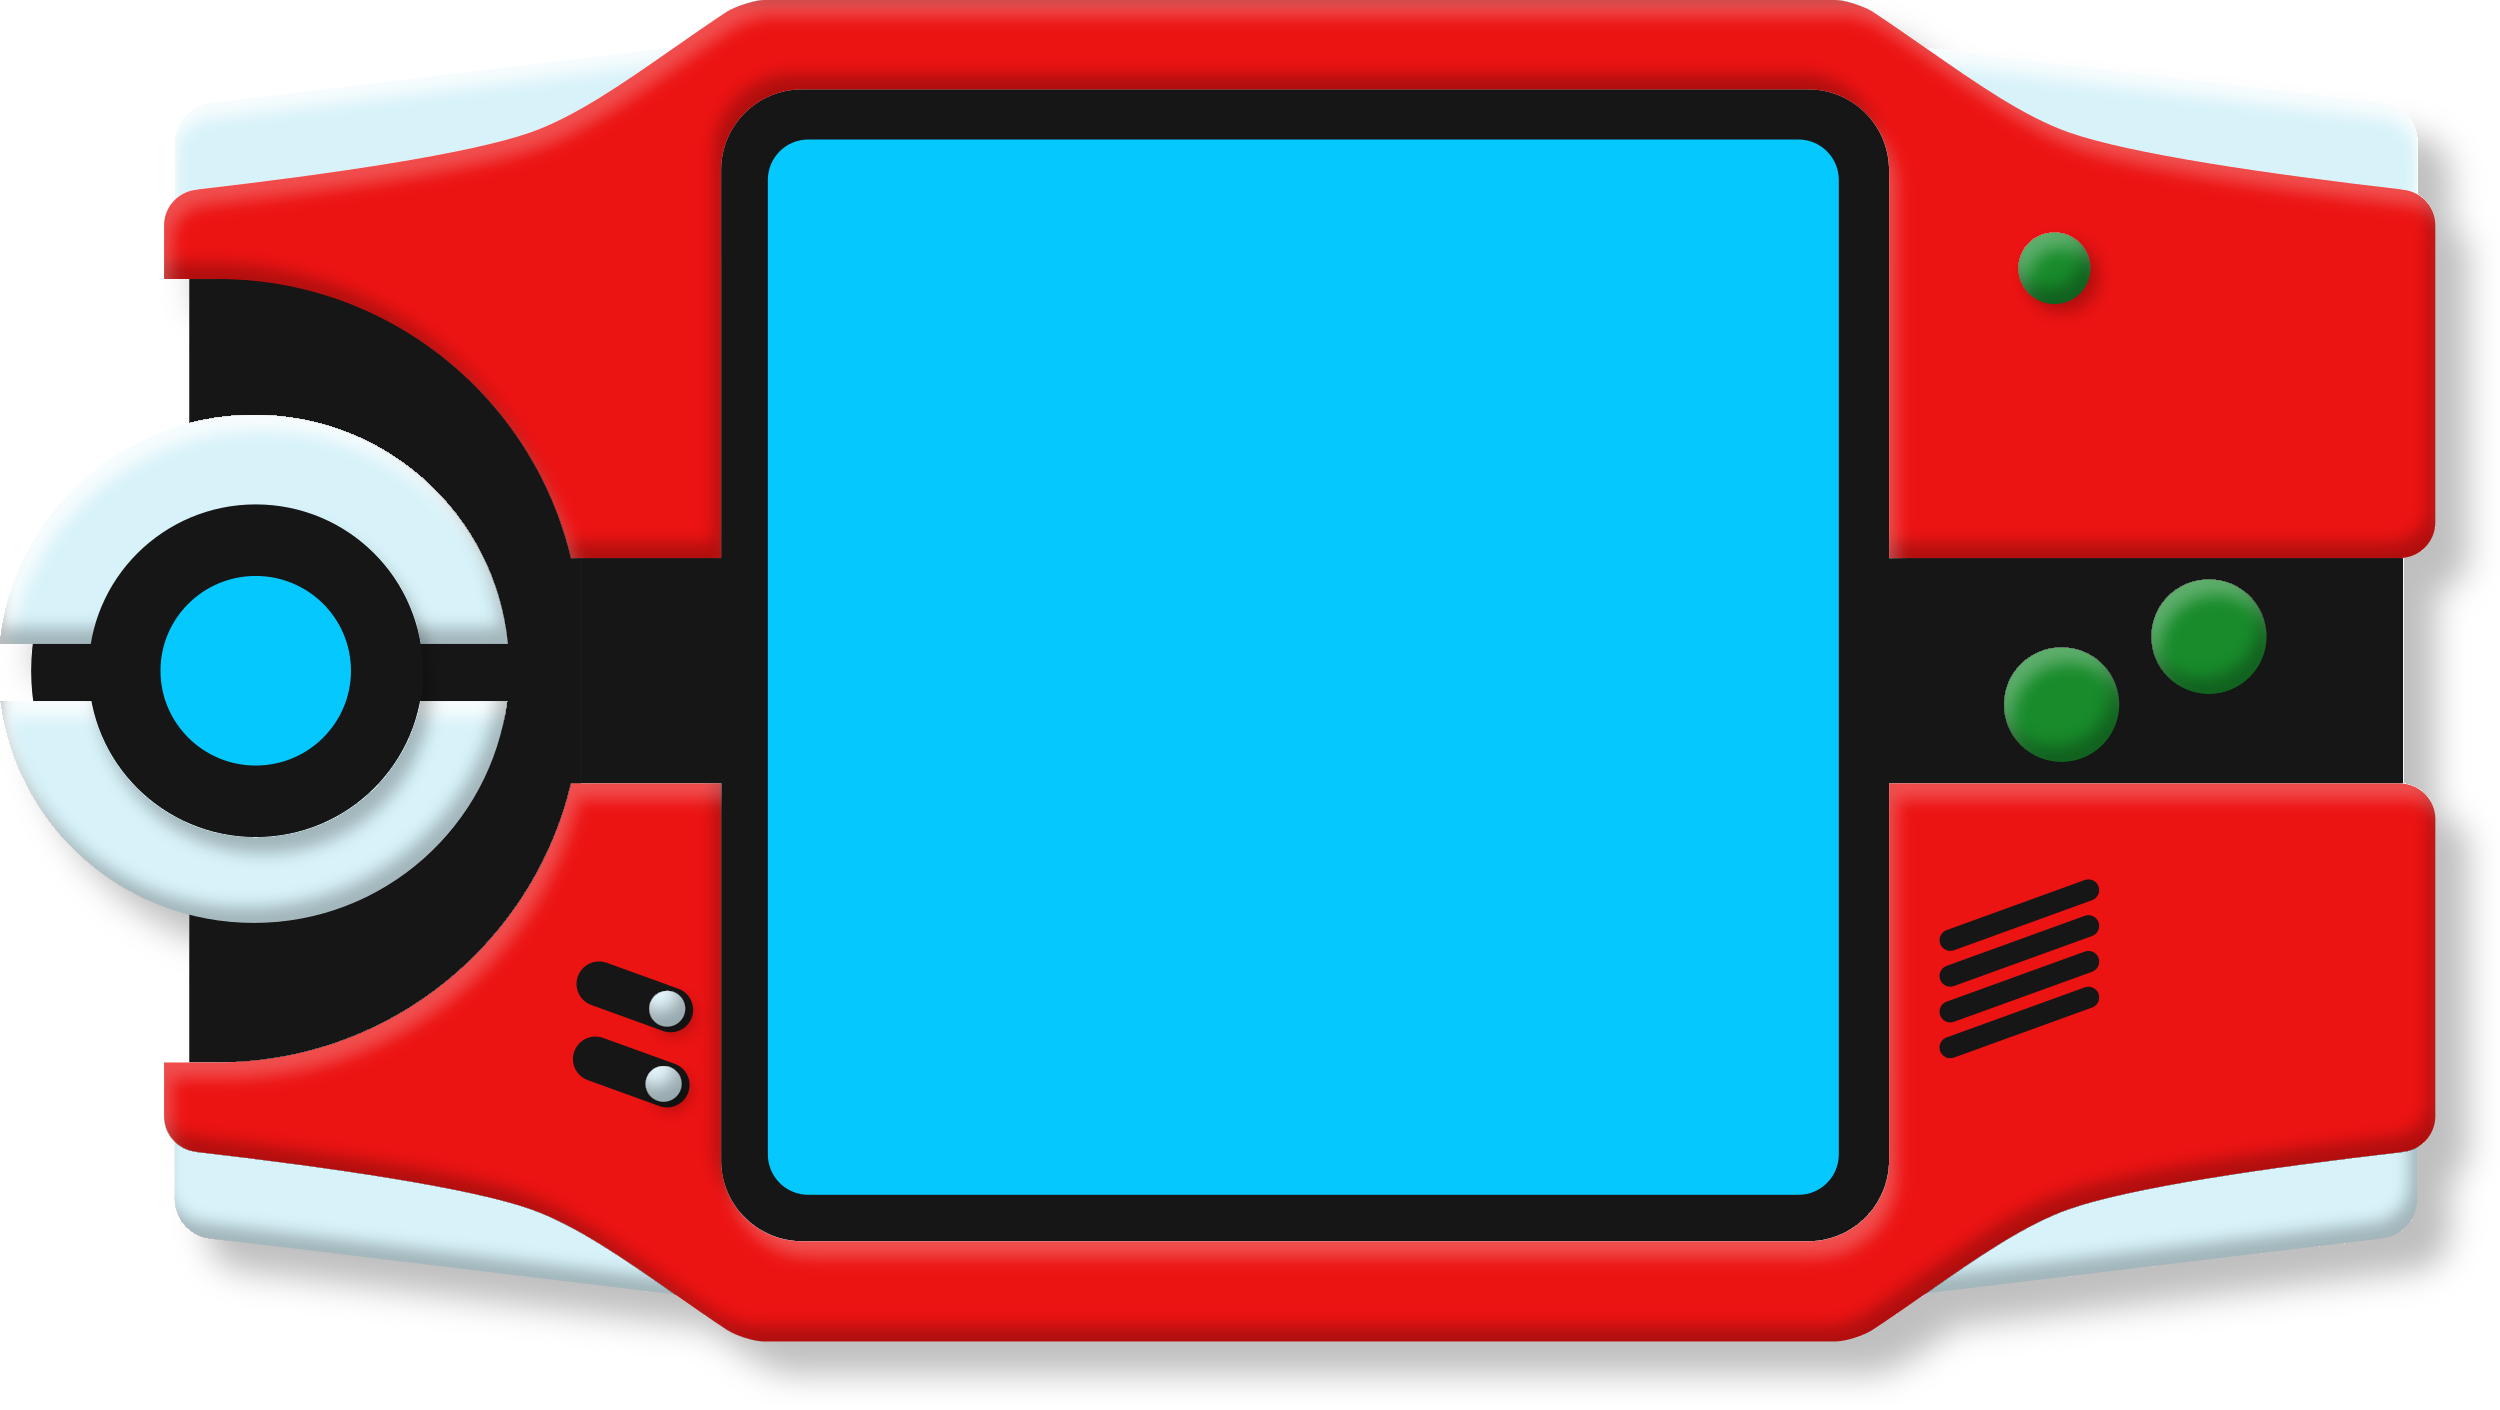
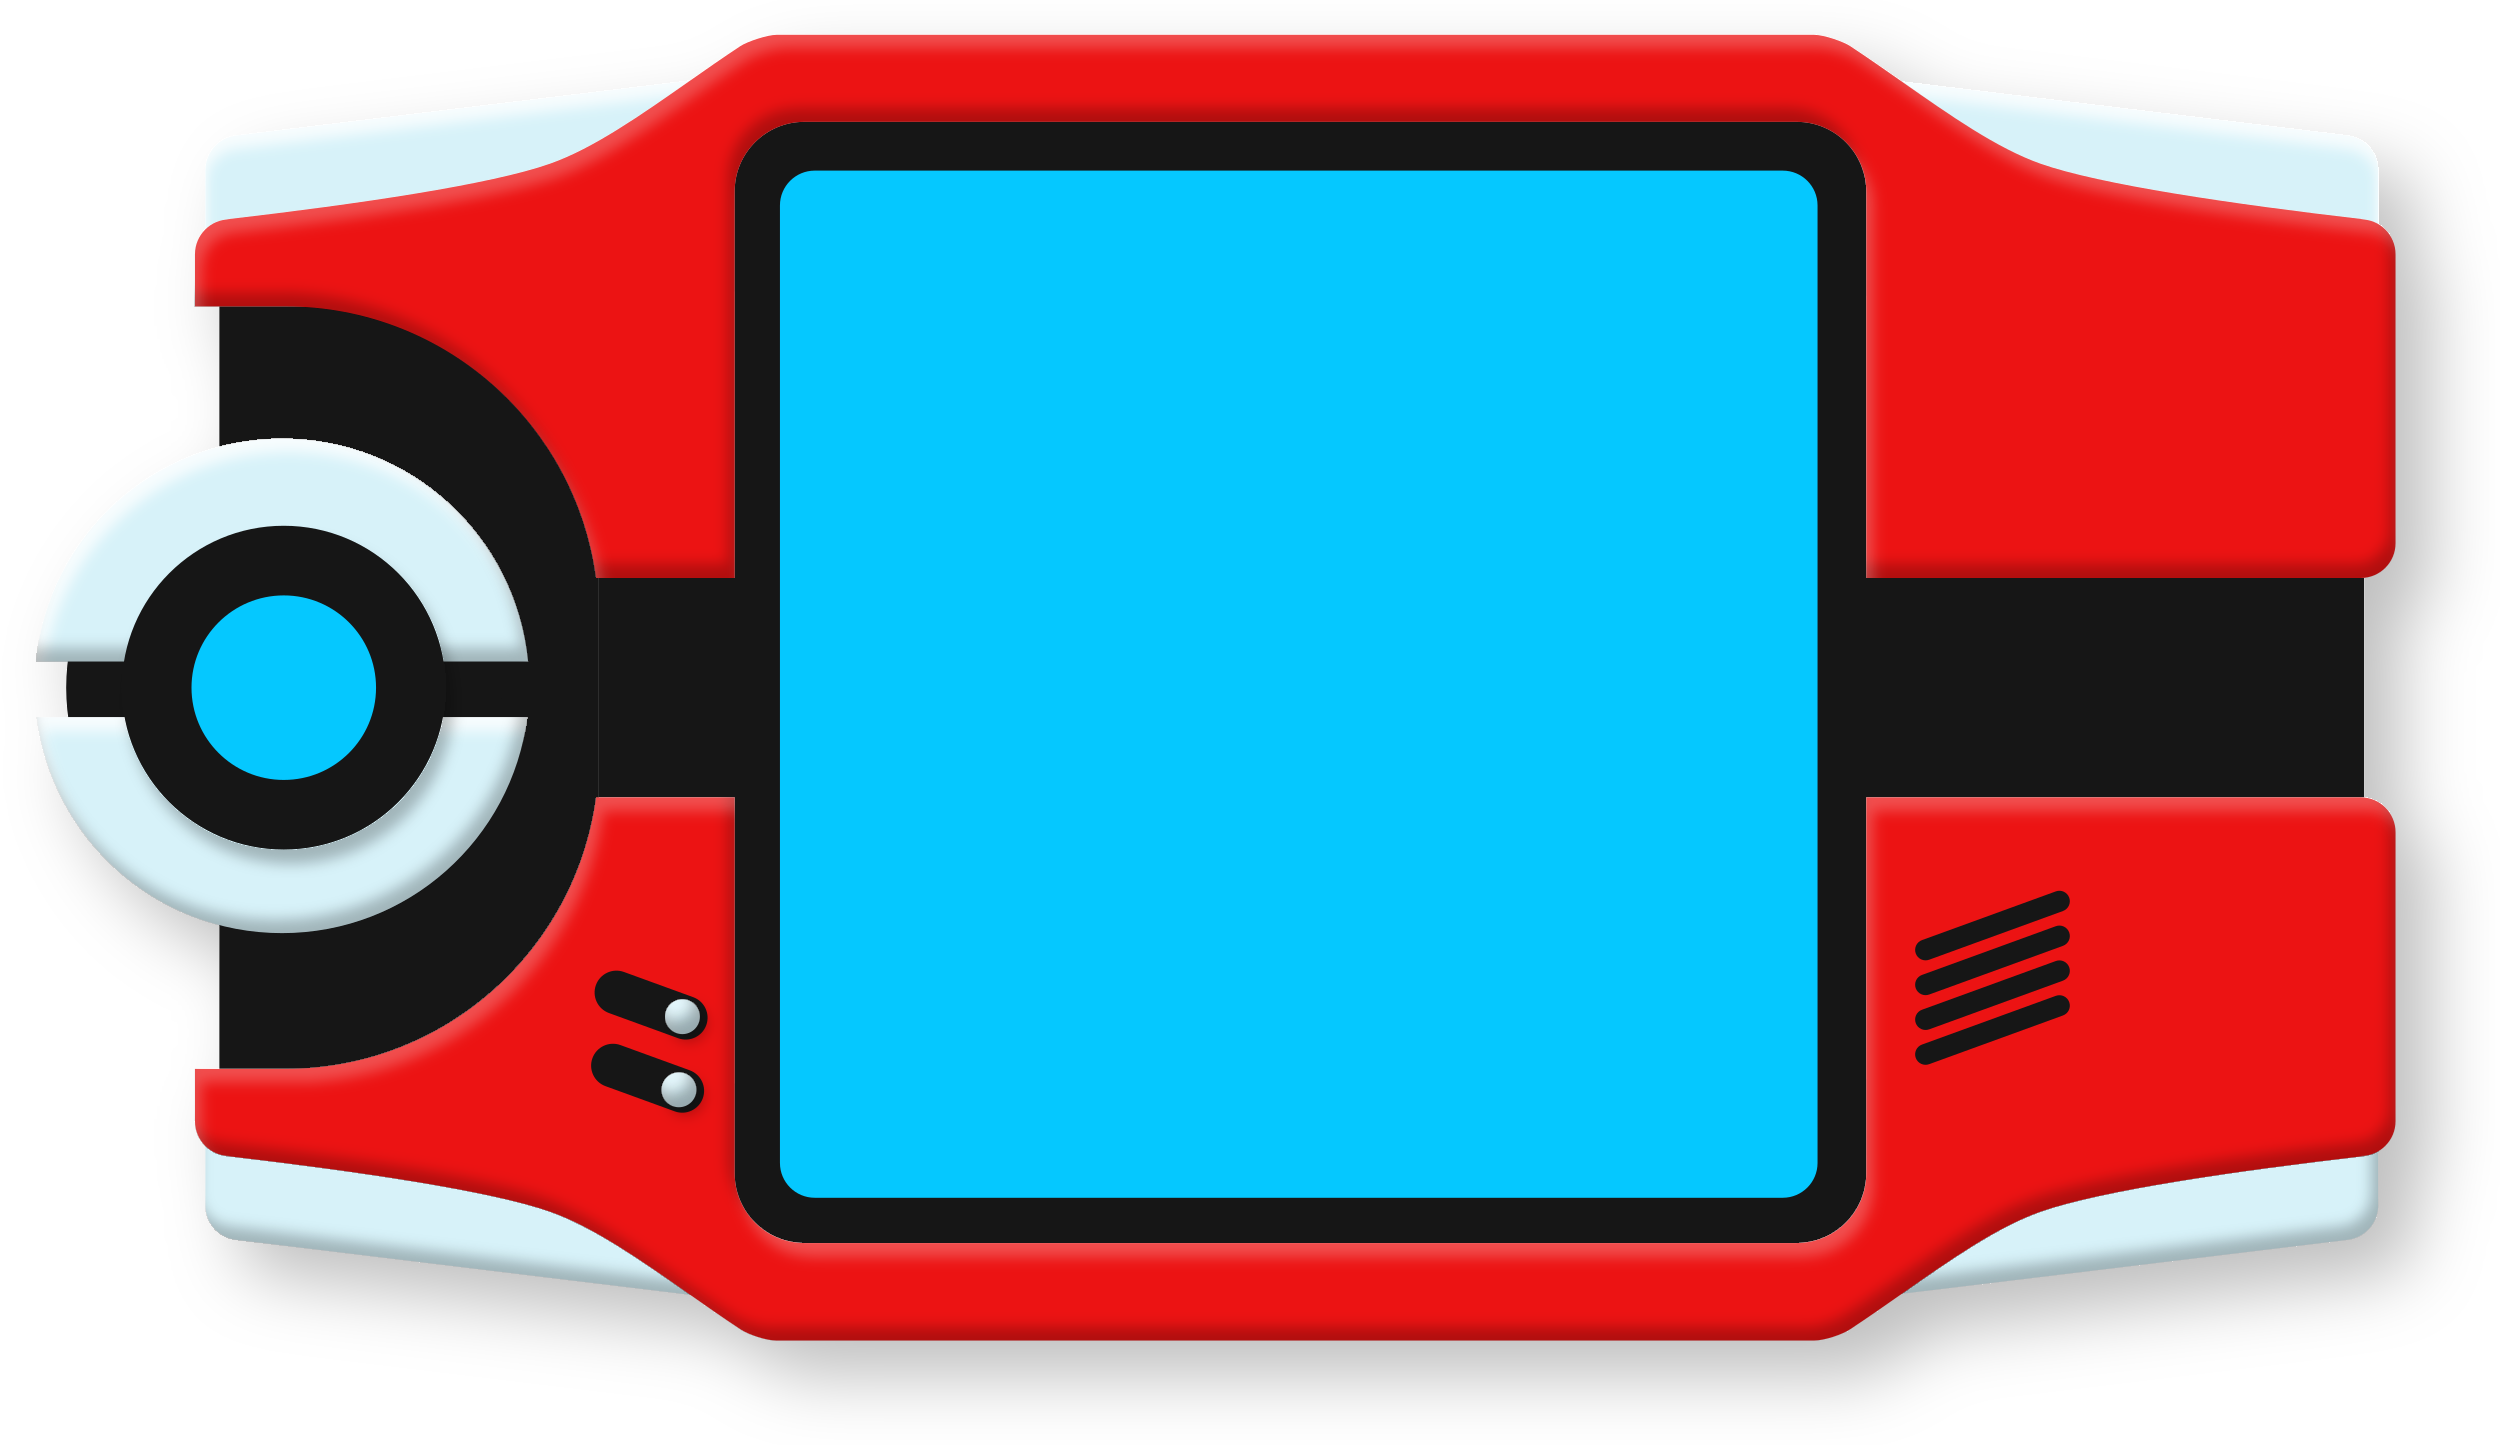
- <svg xmlns="http://www.w3.org/2000/svg" width="619" height="349" viewBox="0 0 619 349" fill="none">
-   <g filter="url(#filter0_d_3_7)">
-     <g filter="url(#filter1_i_3_7)">
-       <path d="M43.298 35.44C43.298 30.38 47.078 26.117 52.102 25.512L171.805 11.092C177.759 10.375 183.001 15.023 183.001 21.02V56.43C183.001 61.953 178.524 66.43 173.001 66.43H53.298C47.776 66.43 43.298 61.953 43.298 56.43V35.44Z" fill="#D7F2F9" />
-     </g>
-     <g filter="url(#filter2_i_3_7)">
-       <path d="M598.551 35.44C598.551 30.38 594.771 26.117 589.747 25.512L470.044 11.092C464.09 10.375 458.848 15.023 458.848 21.02V56.43C458.848 61.953 463.325 66.43 468.848 66.43H588.551C594.074 66.43 598.551 61.953 598.551 56.43V35.44Z" fill="#D7F2F9" />
-     </g>
-     <g filter="url(#filter3_i_3_7)">
-       <path d="M43.298 296.712C43.298 301.772 47.078 306.035 52.102 306.64L171.805 321.06C177.759 321.777 183.001 317.129 183.001 311.132V275.721C183.001 270.199 178.524 265.721 173.001 265.721H53.298C47.776 265.721 43.298 270.199 43.298 275.721V296.712Z" fill="#D7F2F9" />
-     </g>
-     <g filter="url(#filter4_i_3_7)">
-       <path d="M598.551 296.712C598.551 301.772 594.771 306.035 589.747 306.64L470.044 321.06C464.09 321.777 458.848 317.129 458.848 311.132V275.721C458.848 270.199 463.325 265.721 468.848 265.721H588.551C594.074 265.721 598.551 270.199 598.551 275.721V296.712Z" fill="#D7F2F9" />
-     </g>
-     <path d="M46.858 69.088H143.849V263.064H46.858V69.088Z" fill="#161616" />
-     <path d="M143.849 138.175H594.992V193.977H143.849V138.175Z" fill="#161616" />
-     <ellipse cx="63.32" cy="166.076" rx="55.614" ry="55.359" fill="#161616" />
-     <g filter="url(#filter5_ii_3_7)">
-       <path fill-rule="evenodd" clip-rule="evenodd" d="M125.55 173.605H0.2C4.135 204.573 30.695 228.52 62.875 228.52C95.054 228.52 121.614 204.573 125.55 173.605ZM125.749 159.433H0C3.129 127.611 30.084 102.746 62.875 102.746C95.665 102.746 122.621 127.611 125.749 159.433Z" fill="#D7F2F9" />
-     </g>
-     <g filter="url(#filter6_d_3_7)">
-       <ellipse cx="63.319" cy="166.076" rx="41.377" ry="41.187" fill="#161616" />
-     </g>
-     <ellipse cx="63.319" cy="166.076" rx="23.58" ry="23.472" fill="#05C8FF" />
-     <g filter="url(#filter7_ii_3_7)">
-       <ellipse cx="510.458" cy="174.49" rx="14.237" ry="14.172" fill="#188B2B" />
-     </g>
-     <g filter="url(#filter8_ii_3_7)">
-       <ellipse cx="546.941" cy="157.661" rx="14.237" ry="14.172" fill="#188B2B" />
-     </g>
-     <rect x="178.552" y="22.143" width="289.194" height="285.207" rx="20" fill="#161616" />
-     <rect x="190.12" y="34.544" width="265.169" height="261.293" rx="10" fill="#05C8FF" />
-     <g filter="url(#filter9_ii_3_7)">
-       <path fill-rule="evenodd" clip-rule="evenodd" d="M178.552 193.977H141.407C131.979 233.597 96.355 263.064 53.849 263.064H40.629V276.35C40.629 281.242 44.613 285.208 49.527 285.208H48.637C82.53 289.126 116.264 294.065 131.391 299.379C142.43 303.257 154.415 311.616 166.657 320.153C171.081 323.238 175.539 326.346 179.997 329.275C182.112 330.664 186.632 332.152 189.23 332.152H454.399C456.997 332.152 461.517 330.664 463.632 329.275C468.087 326.348 472.542 323.242 476.963 320.159L476.968 320.155L476.971 320.153C489.213 311.616 501.199 303.257 512.238 299.379C527.365 294.065 561.099 289.126 594.992 285.208H594.102C599.016 285.208 603 281.242 603 276.35V202.834C603 197.942 599.016 193.977 594.102 193.977H467.746V287.351C467.746 298.397 458.792 307.351 447.746 307.351H198.552C187.507 307.351 178.552 298.397 178.552 287.351V193.977Z" fill="#EC1313" />
-     </g>
-     <g filter="url(#filter10_ii_3_7)">
-       <path fill-rule="evenodd" clip-rule="evenodd" d="M179.997 2.877C181.843 1.664 187.006 0 189.23 0H454.399C456.997 0 461.962 1.78 463.632 2.877C468.089 5.805 472.546 8.913 476.969 11.997L476.971 11.999C489.213 20.536 501.199 28.894 512.238 32.772C527.365 38.087 561.099 43.026 594.992 46.944H594.102C599.016 46.944 603 50.91 603 55.801V129.318C603 134.209 599.016 138.175 594.102 138.175H467.746V42.143C467.746 31.098 458.792 22.143 447.746 22.143H198.552C187.507 22.143 178.552 31.098 178.552 42.143V138.175H141.407C131.979 98.555 96.355 69.088 53.849 69.088H40.629V55.801C40.629 50.91 44.613 46.944 49.527 46.944H48.637C82.53 43.026 116.264 38.087 131.391 32.772C142.43 28.894 154.415 20.536 166.657 11.999L166.657 11.999C171.081 8.914 175.539 5.806 179.997 2.877Z" fill="#EC1313" />
-     </g>
-     <rect width="41.712" height="5.317" rx="2.659" transform="matrix(0.940197 -0.340631 0.343414 0.939184 479.474 231.196)" fill="#161616" />
-     <rect width="29.994" height="11.129" rx="5.564" transform="matrix(0.940197 0.340631 0.343414 -0.939184 141.179 246.944)" fill="#161616" />
-     <rect width="29.994" height="11.129" rx="5.564" transform="matrix(0.940197 0.340631 0.343414 -0.939184 140.29 265.544)" fill="#161616" />
-     <rect width="41.712" height="5.317" rx="2.659" transform="matrix(0.940197 -0.340631 0.343414 0.939184 479.474 240.054)" fill="#161616" />
-     <rect width="41.712" height="5.317" rx="2.659" transform="matrix(0.940197 -0.340631 0.343414 0.939184 479.474 248.911)" fill="#161616" />
-     <rect width="41.712" height="5.317" rx="2.659" transform="matrix(0.940197 -0.340631 0.343414 0.939184 479.474 257.769)" fill="#161616" />
-     <g filter="url(#filter11_dii_3_7)">
-       <ellipse cx="508.678" cy="66.43" rx="8.898" ry="8.857" fill="#188B2B" />
-     </g>
-     <g filter="url(#filter12_dii_3_7)">
-       <ellipse cx="165.205" cy="249.778" rx="4.449" ry="4.429" fill="#D7F2F9" />
-     </g>
-     <g filter="url(#filter13_dii_3_7)">
-       <ellipse cx="164.315" cy="268.379" rx="4.449" ry="4.429" fill="#D7F2F9" />
+ <svg xmlns="http://www.w3.org/2000/svg" width="718" height="415" viewBox="0 0 718 415" fill="none">
+   <g filter="url(#filter0_d_1_78)">
+     <g filter="url(#filter1_i_1_78)">
+       <path d="M59 48.863C59 43.805 62.777 39.543 67.799 38.935L204.799 22.356C210.754 21.635 216 26.284 216 32.283V75C216 80.523 211.523 85 206 85H69C63.477 85 59 80.523 59 75V48.863Z" fill="#D7F2F9" />
+     </g>
+     <g filter="url(#filter2_i_1_78)">
+       <path d="M683 48.863C683 43.805 679.223 39.543 674.201 38.935L537.201 22.356C531.246 21.635 526 26.284 526 32.283V75C526 80.523 530.477 85 536 85H673C678.523 85 683 80.523 683 75V48.863Z" fill="#D7F2F9" />
+     </g>
+     <g filter="url(#filter3_i_1_78)">
+       <path d="M59 346.137C59 351.195 62.777 355.457 67.799 356.065L204.799 372.644C210.754 373.365 216 368.716 216 362.717V320C216 314.477 211.523 310 206 310H69C63.477 310 59 314.477 59 320V346.137Z" fill="#D7F2F9" />
+     </g>
+     <g filter="url(#filter4_i_1_78)">
+       <path d="M683 346.137C683 351.195 679.223 355.457 674.201 356.065L537.201 372.644C531.246 373.365 526 368.716 526 362.717V320C526 314.477 530.477 310 536 310H673C678.523 310 683 314.477 683 320V346.137Z" fill="#D7F2F9" />
+     </g>
+     <path d="M63 88H172V307H63V88Z" fill="#161616" />
+     <path d="M172 166H679V229H172V166Z" fill="#161616" />
+     <circle cx="81.5" cy="197.5" r="62.5" fill="#161616" />
+     <g filter="url(#filter5_ii_1_78)">
+       <path fill-rule="evenodd" clip-rule="evenodd" d="M151.435 206H10.565C14.988 240.963 44.837 268 81 268C117.164 268 147.012 240.963 151.435 206ZM151.659 190H10.341C13.857 154.073 44.15 126 81 126C117.85 126 148.143 154.073 151.659 190Z" fill="#D7F2F9" />
+     </g>
+     <g filter="url(#filter6_d_1_78)">
+       <circle cx="81.5" cy="197.5" r="46.5" fill="#161616" />
+     </g>
+     <circle cx="81.5" cy="197.5" r="26.5" fill="#05C8FF" />
+     <rect x="211" y="35" width="325" height="322" rx="20" fill="#161616" />
+     <rect x="224" y="49" width="298" height="295" rx="10" fill="#05C8FF" />
+     <g filter="url(#filter7_ii_1_78)">
+       <path fill-rule="evenodd" clip-rule="evenodd" d="M211 229H171.207C165.34 273.032 127.637 307 82 307H56V322C56 327.523 60.477 332 66 332H65C103.089 336.423 141 342 158 348C170.405 352.378 183.875 361.815 197.633 371.453C202.604 374.936 207.613 378.445 212.623 381.752C215 383.32 220.08 385 223 385H521C523.92 385 529 383.32 531.377 381.752C536.386 378.446 541.394 374.937 546.365 371.455L546.367 371.453C560.125 361.815 573.595 352.378 586 348C603 342 640.911 336.423 679 332H678C683.523 332 688 327.523 688 322V239C688 233.477 683.523 229 678 229H536V337C536 348.046 527.046 357 516 357H231C219.954 357 211 348.046 211 337V229Z" fill="#EC1313" />
+     </g>
+     <g filter="url(#filter8_ii_1_78)">
+       <path fill-rule="evenodd" clip-rule="evenodd" d="M212.623 13.248C214.698 11.879 220.5 10 223 10H521C523.92 10 529.5 12.01 531.377 13.248C536.386 16.554 541.394 20.063 546.365 23.545L546.367 23.547C560.125 33.185 573.595 42.622 586 47C603 53 640.911 58.577 679 63H678C683.523 63 688 67.477 688 73V156C688 161.523 683.523 166 678 166H536V55C536 43.954 527.046 35 516 35H231C219.954 35 211 43.954 211 55V166H171.207C165.34 121.968 127.637 88 82 88H56V73C56 67.477 60.477 63 66 63H65C103.089 58.577 141 53 158 47C170.405 42.622 183.875 33.185 197.633 23.547C202.604 20.064 207.613 16.555 212.623 13.248Z" fill="#EC1313" />
+     </g>
+     <rect x="549.18" y="271.021" width="46.901" height="6" rx="3" transform="rotate(-20 549.18 271.021)" fill="#161616" />
+     <rect width="33.726" height="12.557" rx="6.279" transform="matrix(0.939693 0.34202 0.34202 -0.939693 169 288.8)" fill="#161616" />
+     <rect width="33.726" height="12.557" rx="6.279" transform="matrix(0.939693 0.34202 0.34202 -0.939693 168 309.8)" fill="#161616" />
+     <rect x="549.18" y="281.021" width="46.901" height="6" rx="3" transform="rotate(-20 549.18 281.021)" fill="#161616" />
+     <rect x="549.18" y="291.021" width="46.901" height="6" rx="3" transform="rotate(-20 549.18 291.021)" fill="#161616" />
+     <rect x="549.18" y="301.021" width="46.901" height="6" rx="3" transform="rotate(-20 549.18 301.021)" fill="#161616" />
+     <g filter="url(#filter9_dii_1_78)">
+       <circle cx="196" cy="292" r="5" fill="#D7F2F9" />
+     </g>
+     <g filter="url(#filter10_dii_1_78)">
+       <circle cx="195" cy="313" r="5" fill="#D7F2F9" />
    </g>
  </g>
  <defs>
-     <filter id="filter0_d_3_7" x="0" y="0" width="619" height="348.152" filterUnits="userSpaceOnUse" color-interpolation-filters="sRGB">
-       <feFlood flood-opacity="0" result="BackgroundImageFix" />
-       <feColorMatrix in="SourceAlpha" type="matrix" values="0 0 0 0 0 0 0 0 0 0 0 0 0 0 0 0 0 0 127 0" result="hardAlpha" />
-       <feOffset dx="8" dy="8" />
-       <feGaussianBlur stdDeviation="4" />
-       <feComposite in2="hardAlpha" operator="out" />
-       <feColorMatrix type="matrix" values="0 0 0 0 0 0 0 0 0 0 0 0 0 0 0 0 0 0 0.25 0" />
-       <feBlend mode="normal" in2="BackgroundImageFix" result="effect1_dropShadow_3_7" />
-       <feBlend mode="normal" in="SourceGraphic" in2="effect1_dropShadow_3_7" result="shape" />
-     </filter>
-     <filter id="filter1_i_3_7" x="43.298" y="11.019" width="139.703" height="59.412" filterUnits="userSpaceOnUse" color-interpolation-filters="sRGB">
+     <filter id="filter0_d_1_78" x="0.341" y="0" width="717.659" height="415" filterUnits="userSpaceOnUse" color-interpolation-filters="sRGB">
+       <feFlood flood-opacity="0" result="BackgroundImageFix" />
+       <feColorMatrix in="SourceAlpha" type="matrix" values="0 0 0 0 0 0 0 0 0 0 0 0 0 0 0 0 0 0 127 0" result="hardAlpha" />
+       <feOffset dx="10" dy="10" />
+       <feGaussianBlur stdDeviation="10" />
+       <feComposite in2="hardAlpha" operator="out" />
+       <feColorMatrix type="matrix" values="0 0 0 0 0 0 0 0 0 0 0 0 0 0 0 0 0 0 0.25 0" />
+       <feBlend mode="normal" in2="BackgroundImageFix" result="effect1_dropShadow_1_78" />
+       <feBlend mode="normal" in="SourceGraphic" in2="effect1_dropShadow_1_78" result="shape" />
+     </filter>
+     <filter id="filter1_i_1_78" x="59" y="22.282" width="157" height="66.718" filterUnits="userSpaceOnUse" color-interpolation-filters="sRGB">
      <feFlood flood-opacity="0" result="BackgroundImageFix" />
      <feBlend mode="normal" in="SourceGraphic" in2="BackgroundImageFix" result="shape" />
      <feColorMatrix in="SourceAlpha" type="matrix" values="0 0 0 0 0 0 0 0 0 0 0 0 0 0 0 0 0 0 127 0" result="hardAlpha" />
      <feOffset dy="4" />
      <feGaussianBlur stdDeviation="2" />
      <feComposite in2="hardAlpha" operator="arithmetic" k2="-1" k3="1" />
      <feColorMatrix type="matrix" values="0 0 0 0 1 0 0 0 0 1 0 0 0 0 1 0 0 0 0.8 0" />
-       <feBlend mode="normal" in2="shape" result="effect1_innerShadow_3_7" />
-     </filter>
-     <filter id="filter2_i_3_7" x="458.848" y="11.019" width="139.703" height="59.412" filterUnits="userSpaceOnUse" color-interpolation-filters="sRGB">
+       <feBlend mode="normal" in2="shape" result="effect1_innerShadow_1_78" />
+     </filter>
+     <filter id="filter2_i_1_78" x="526" y="22.282" width="157" height="66.718" filterUnits="userSpaceOnUse" color-interpolation-filters="sRGB">
      <feFlood flood-opacity="0" result="BackgroundImageFix" />
      <feBlend mode="normal" in="SourceGraphic" in2="BackgroundImageFix" result="shape" />
      <feColorMatrix in="SourceAlpha" type="matrix" values="0 0 0 0 0 0 0 0 0 0 0 0 0 0 0 0 0 0 127 0" result="hardAlpha" />
      <feOffset dy="4" />
      <feGaussianBlur stdDeviation="2" />
      <feComposite in2="hardAlpha" operator="arithmetic" k2="-1" k3="1" />
      <feColorMatrix type="matrix" values="0 0 0 0 1 0 0 0 0 1 0 0 0 0 1 0 0 0 0.8 0" />
-       <feBlend mode="normal" in2="shape" result="effect1_innerShadow_3_7" />
-     </filter>
-     <filter id="filter3_i_3_7" x="41.298" y="261.721" width="141.703" height="59.412" filterUnits="userSpaceOnUse" color-interpolation-filters="sRGB">
-       <feFlood flood-opacity="0" result="BackgroundImageFix" />
-       <feBlend mode="normal" in="SourceGraphic" in2="BackgroundImageFix" result="shape" />
-       <feColorMatrix in="SourceAlpha" type="matrix" values="0 0 0 0 0 0 0 0 0 0 0 0 0 0 0 0 0 0 127 0" result="hardAlpha" />
-       <feOffset dx="-2" dy="-4" />
-       <feGaussianBlur stdDeviation="2" />
-       <feComposite in2="hardAlpha" operator="arithmetic" k2="-1" k3="1" />
-       <feColorMatrix type="matrix" values="0 0 0 0 0 0 0 0 0 0 0 0 0 0 0 0 0 0 0.25 0" />
-       <feBlend mode="normal" in2="shape" result="effect1_innerShadow_3_7" />
-     </filter>
-     <filter id="filter4_i_3_7" x="456.848" y="261.721" width="141.703" height="59.412" filterUnits="userSpaceOnUse" color-interpolation-filters="sRGB">
-       <feFlood flood-opacity="0" result="BackgroundImageFix" />
-       <feBlend mode="normal" in="SourceGraphic" in2="BackgroundImageFix" result="shape" />
-       <feColorMatrix in="SourceAlpha" type="matrix" values="0 0 0 0 0 0 0 0 0 0 0 0 0 0 0 0 0 0 127 0" result="hardAlpha" />
-       <feOffset dx="-2" dy="-4" />
-       <feGaussianBlur stdDeviation="2" />
-       <feComposite in2="hardAlpha" operator="arithmetic" k2="-1" k3="1" />
-       <feColorMatrix type="matrix" values="0 0 0 0 0 0 0 0 0 0 0 0 0 0 0 0 0 0 0.25 0" />
-       <feBlend mode="normal" in2="shape" result="effect1_innerShadow_3_7" />
-     </filter>
-     <filter id="filter5_ii_3_7" x="-2" y="98.746" width="129.749" height="133.775" filterUnits="userSpaceOnUse" color-interpolation-filters="sRGB">
+       <feBlend mode="normal" in2="shape" result="effect1_innerShadow_1_78" />
+     </filter>
+     <filter id="filter3_i_1_78" x="57" y="306" width="159" height="66.718" filterUnits="userSpaceOnUse" color-interpolation-filters="sRGB">
+       <feFlood flood-opacity="0" result="BackgroundImageFix" />
+       <feBlend mode="normal" in="SourceGraphic" in2="BackgroundImageFix" result="shape" />
+       <feColorMatrix in="SourceAlpha" type="matrix" values="0 0 0 0 0 0 0 0 0 0 0 0 0 0 0 0 0 0 127 0" result="hardAlpha" />
+       <feOffset dx="-2" dy="-4" />
+       <feGaussianBlur stdDeviation="2" />
+       <feComposite in2="hardAlpha" operator="arithmetic" k2="-1" k3="1" />
+       <feColorMatrix type="matrix" values="0 0 0 0 0 0 0 0 0 0 0 0 0 0 0 0 0 0 0.25 0" />
+       <feBlend mode="normal" in2="shape" result="effect1_innerShadow_1_78" />
+     </filter>
+     <filter id="filter4_i_1_78" x="524" y="306" width="159" height="66.718" filterUnits="userSpaceOnUse" color-interpolation-filters="sRGB">
+       <feFlood flood-opacity="0" result="BackgroundImageFix" />
+       <feBlend mode="normal" in="SourceGraphic" in2="BackgroundImageFix" result="shape" />
+       <feColorMatrix in="SourceAlpha" type="matrix" values="0 0 0 0 0 0 0 0 0 0 0 0 0 0 0 0 0 0 127 0" result="hardAlpha" />
+       <feOffset dx="-2" dy="-4" />
+       <feGaussianBlur stdDeviation="2" />
+       <feComposite in2="hardAlpha" operator="arithmetic" k2="-1" k3="1" />
+       <feColorMatrix type="matrix" values="0 0 0 0 0 0 0 0 0 0 0 0 0 0 0 0 0 0 0.25 0" />
+       <feBlend mode="normal" in2="shape" result="effect1_innerShadow_1_78" />
+     </filter>
+     <filter id="filter5_ii_1_78" x="8.341" y="122" width="145.319" height="150" filterUnits="userSpaceOnUse" color-interpolation-filters="sRGB">
      <feFlood flood-opacity="0" result="BackgroundImageFix" />
      <feBlend mode="normal" in="SourceGraphic" in2="BackgroundImageFix" result="shape" />
      <feColorMatrix in="SourceAlpha" type="matrix" values="0 0 0 0 0 0 0 0 0 0 0 0 0 0 0 0 0 0 127 0" result="hardAlpha" />
      <feOffset dx="2" dy="4" />
      <feGaussianBlur stdDeviation="2" />
      <feComposite in2="hardAlpha" operator="arithmetic" k2="-1" k3="1" />
      <feColorMatrix type="matrix" values="0 0 0 0 1 0 0 0 0 1 0 0 0 0 1 0 0 0 0.8 0" />
-       <feBlend mode="normal" in2="shape" result="effect1_innerShadow_3_7" />
-       <feColorMatrix in="SourceAlpha" type="matrix" values="0 0 0 0 0 0 0 0 0 0 0 0 0 0 0 0 0 0 127 0" result="hardAlpha" />
-       <feOffset dx="-2" dy="-4" />
-       <feGaussianBlur stdDeviation="2" />
-       <feComposite in2="hardAlpha" operator="arithmetic" k2="-1" k3="1" />
-       <feColorMatrix type="matrix" values="0 0 0 0 0 0 0 0 0 0 0 0 0 0 0 0 0 0 0.25 0" />
-       <feBlend mode="normal" in2="effect1_innerShadow_3_7" result="effect2_innerShadow_3_7" />
-     </filter>
-     <filter id="filter6_d_3_7" x="19.943" y="124.889" width="90.754" height="90.374" filterUnits="userSpaceOnUse" color-interpolation-filters="sRGB">
-       <feFlood flood-opacity="0" result="BackgroundImageFix" />
-       <feColorMatrix in="SourceAlpha" type="matrix" values="0 0 0 0 0 0 0 0 0 0 0 0 0 0 0 0 0 0 127 0" result="hardAlpha" />
-       <feOffset dx="2" dy="4" />
-       <feGaussianBlur stdDeviation="2" />
-       <feComposite in2="hardAlpha" operator="out" />
-       <feColorMatrix type="matrix" values="0 0 0 0 0 0 0 0 0 0 0 0 0 0 0 0 0 0 0.25 0" />
-       <feBlend mode="normal" in2="BackgroundImageFix" result="effect1_dropShadow_3_7" />
-       <feBlend mode="normal" in="SourceGraphic" in2="effect1_dropShadow_3_7" result="shape" />
-     </filter>
-     <filter id="filter7_ii_3_7" x="494.221" y="156.318" width="32.474" height="36.344" filterUnits="userSpaceOnUse" color-interpolation-filters="sRGB">
-       <feFlood flood-opacity="0" result="BackgroundImageFix" />
-       <feBlend mode="normal" in="SourceGraphic" in2="BackgroundImageFix" result="shape" />
+       <feBlend mode="normal" in2="shape" result="effect1_innerShadow_1_78" />
+       <feColorMatrix in="SourceAlpha" type="matrix" values="0 0 0 0 0 0 0 0 0 0 0 0 0 0 0 0 0 0 127 0" result="hardAlpha" />
+       <feOffset dx="-2" dy="-4" />
+       <feGaussianBlur stdDeviation="2" />
+       <feComposite in2="hardAlpha" operator="arithmetic" k2="-1" k3="1" />
+       <feColorMatrix type="matrix" values="0 0 0 0 0 0 0 0 0 0 0 0 0 0 0 0 0 0 0.25 0" />
+       <feBlend mode="normal" in2="effect1_innerShadow_1_78" result="effect2_innerShadow_1_78" />
+     </filter>
+     <filter id="filter6_d_1_78" x="33" y="151" width="101" height="101" filterUnits="userSpaceOnUse" color-interpolation-filters="sRGB">
+       <feFlood flood-opacity="0" result="BackgroundImageFix" />
+       <feColorMatrix in="SourceAlpha" type="matrix" values="0 0 0 0 0 0 0 0 0 0 0 0 0 0 0 0 0 0 127 0" result="hardAlpha" />
+       <feOffset dx="2" dy="4" />
+       <feGaussianBlur stdDeviation="2" />
+       <feComposite in2="hardAlpha" operator="out" />
+       <feColorMatrix type="matrix" values="0 0 0 0 0 0 0 0 0 0 0 0 0 0 0 0 0 0 0.25 0" />
+       <feBlend mode="normal" in2="BackgroundImageFix" result="effect1_dropShadow_1_78" />
+       <feBlend mode="normal" in="SourceGraphic" in2="effect1_dropShadow_1_78" result="shape" />
+     </filter>
+     <filter id="filter7_ii_1_78" x="54" y="225" width="636" height="164" filterUnits="userSpaceOnUse" color-interpolation-filters="sRGB">
+       <feFlood flood-opacity="0" result="BackgroundImageFix" />
+       <feBlend mode="normal" in="SourceGraphic" in2="BackgroundImageFix" result="shape" />
+       <feColorMatrix in="SourceAlpha" type="matrix" values="0 0 0 0 0 0 0 0 0 0 0 0 0 0 0 0 0 0 127 0" result="hardAlpha" />
+       <feOffset dx="-2" dy="-4" />
+       <feGaussianBlur stdDeviation="2" />
+       <feComposite in2="hardAlpha" operator="arithmetic" k2="-1" k3="1" />
+       <feColorMatrix type="matrix" values="0 0 0 0 0 0 0 0 0 0 0 0 0 0 0 0 0 0 0.25 0" />
+       <feBlend mode="normal" in2="shape" result="effect1_innerShadow_1_78" />
+       <feColorMatrix in="SourceAlpha" type="matrix" values="0 0 0 0 0 0 0 0 0 0 0 0 0 0 0 0 0 0 127 0" result="hardAlpha" />
+       <feOffset dx="2" dy="4" />
+       <feGaussianBlur stdDeviation="2" />
+       <feComposite in2="hardAlpha" operator="arithmetic" k2="-1" k3="1" />
+       <feColorMatrix type="matrix" values="0 0 0 0 1 0 0 0 0 1 0 0 0 0 1 0 0 0 0.25 0" />
+       <feBlend mode="normal" in2="effect1_innerShadow_1_78" result="effect2_innerShadow_1_78" />
+     </filter>
+     <filter id="filter8_ii_1_78" x="54" y="6" width="636" height="164" filterUnits="userSpaceOnUse" color-interpolation-filters="sRGB">
+       <feFlood flood-opacity="0" result="BackgroundImageFix" />
+       <feBlend mode="normal" in="SourceGraphic" in2="BackgroundImageFix" result="shape" />
+       <feColorMatrix in="SourceAlpha" type="matrix" values="0 0 0 0 0 0 0 0 0 0 0 0 0 0 0 0 0 0 127 0" result="hardAlpha" />
+       <feOffset dx="-2" dy="-4" />
+       <feGaussianBlur stdDeviation="2" />
+       <feComposite in2="hardAlpha" operator="arithmetic" k2="-1" k3="1" />
+       <feColorMatrix type="matrix" values="0 0 0 0 0 0 0 0 0 0 0 0 0 0 0 0 0 0 0.25 0" />
+       <feBlend mode="normal" in2="shape" result="effect1_innerShadow_1_78" />
+       <feColorMatrix in="SourceAlpha" type="matrix" values="0 0 0 0 0 0 0 0 0 0 0 0 0 0 0 0 0 0 127 0" result="hardAlpha" />
+       <feOffset dx="2" dy="4" />
+       <feGaussianBlur stdDeviation="2" />
+       <feComposite in2="hardAlpha" operator="arithmetic" k2="-1" k3="1" />
+       <feColorMatrix type="matrix" values="0 0 0 0 1 0 0 0 0 1 0 0 0 0 1 0 0 0 0.25 0" />
+       <feBlend mode="normal" in2="effect1_innerShadow_1_78" result="effect2_innerShadow_1_78" />
+     </filter>
+     <filter id="filter9_dii_1_78" x="189" y="283" width="18" height="20" filterUnits="userSpaceOnUse" color-interpolation-filters="sRGB">
+       <feFlood flood-opacity="0" result="BackgroundImageFix" />
+       <feColorMatrix in="SourceAlpha" type="matrix" values="0 0 0 0 0 0 0 0 0 0 0 0 0 0 0 0 0 0 127 0" result="hardAlpha" />
+       <feOffset dx="2" dy="2" />
+       <feGaussianBlur stdDeviation="2" />
+       <feComposite in2="hardAlpha" operator="out" />
+       <feColorMatrix type="matrix" values="0 0 0 0 0 0 0 0 0 0 0 0 0 0 0 0 0 0 0.25 0" />
+       <feBlend mode="normal" in2="BackgroundImageFix" result="effect1_dropShadow_1_78" />
+       <feBlend mode="normal" in="SourceGraphic" in2="effect1_dropShadow_1_78" result="shape" />
      <feColorMatrix in="SourceAlpha" type="matrix" values="0 0 0 0 0 0 0 0 0 0 0 0 0 0 0 0 0 0 127 0" result="hardAlpha" />
      <feOffset dx="2" dy="4" />
      <feGaussianBlur stdDeviation="2" />
      <feComposite in2="hardAlpha" operator="arithmetic" k2="-1" k3="1" />
      <feColorMatrix type="matrix" values="0 0 0 0 1 0 0 0 0 1 0 0 0 0 1 0 0 0 0.3 0" />
-       <feBlend mode="normal" in2="shape" result="effect1_innerShadow_3_7" />
+       <feBlend mode="normal" in2="shape" result="effect2_innerShadow_1_78" />
      <feColorMatrix in="SourceAlpha" type="matrix" values="0 0 0 0 0 0 0 0 0 0 0 0 0 0 0 0 0 0 127 0" result="hardAlpha" />
      <feOffset dx="-2" dy="-4" />
      <feGaussianBlur stdDeviation="2" />
      <feComposite in2="hardAlpha" operator="arithmetic" k2="-1" k3="1" />
      <feColorMatrix type="matrix" values="0 0 0 0 0 0 0 0 0 0 0 0 0 0 0 0 0 0 0.3 0" />
-       <feBlend mode="normal" in2="effect1_innerShadow_3_7" result="effect2_innerShadow_3_7" />
-     </filter>
-     <filter id="filter8_ii_3_7" x="530.704" y="139.49" width="32.474" height="36.344" filterUnits="userSpaceOnUse" color-interpolation-filters="sRGB">
-       <feFlood flood-opacity="0" result="BackgroundImageFix" />
-       <feBlend mode="normal" in="SourceGraphic" in2="BackgroundImageFix" result="shape" />
+       <feBlend mode="normal" in2="effect2_innerShadow_1_78" result="effect3_innerShadow_1_78" />
+     </filter>
+     <filter id="filter10_dii_1_78" x="188" y="304" width="18" height="20" filterUnits="userSpaceOnUse" color-interpolation-filters="sRGB">
+       <feFlood flood-opacity="0" result="BackgroundImageFix" />
+       <feColorMatrix in="SourceAlpha" type="matrix" values="0 0 0 0 0 0 0 0 0 0 0 0 0 0 0 0 0 0 127 0" result="hardAlpha" />
+       <feOffset dx="2" dy="2" />
+       <feGaussianBlur stdDeviation="2" />
+       <feComposite in2="hardAlpha" operator="out" />
+       <feColorMatrix type="matrix" values="0 0 0 0 0 0 0 0 0 0 0 0 0 0 0 0 0 0 0.25 0" />
+       <feBlend mode="normal" in2="BackgroundImageFix" result="effect1_dropShadow_1_78" />
+       <feBlend mode="normal" in="SourceGraphic" in2="effect1_dropShadow_1_78" result="shape" />
      <feColorMatrix in="SourceAlpha" type="matrix" values="0 0 0 0 0 0 0 0 0 0 0 0 0 0 0 0 0 0 127 0" result="hardAlpha" />
      <feOffset dx="2" dy="4" />
      <feGaussianBlur stdDeviation="2" />
      <feComposite in2="hardAlpha" operator="arithmetic" k2="-1" k3="1" />
      <feColorMatrix type="matrix" values="0 0 0 0 1 0 0 0 0 1 0 0 0 0 1 0 0 0 0.3 0" />
-       <feBlend mode="normal" in2="shape" result="effect1_innerShadow_3_7" />
+       <feBlend mode="normal" in2="shape" result="effect2_innerShadow_1_78" />
      <feColorMatrix in="SourceAlpha" type="matrix" values="0 0 0 0 0 0 0 0 0 0 0 0 0 0 0 0 0 0 127 0" result="hardAlpha" />
      <feOffset dx="-2" dy="-4" />
      <feGaussianBlur stdDeviation="2" />
      <feComposite in2="hardAlpha" operator="arithmetic" k2="-1" k3="1" />
      <feColorMatrix type="matrix" values="0 0 0 0 0 0 0 0 0 0 0 0 0 0 0 0 0 0 0.3 0" />
-       <feBlend mode="normal" in2="effect1_innerShadow_3_7" result="effect2_innerShadow_3_7" />
-     </filter>
-     <filter id="filter9_ii_3_7" x="38.629" y="189.977" width="566.371" height="146.175" filterUnits="userSpaceOnUse" color-interpolation-filters="sRGB">
-       <feFlood flood-opacity="0" result="BackgroundImageFix" />
-       <feBlend mode="normal" in="SourceGraphic" in2="BackgroundImageFix" result="shape" />
-       <feColorMatrix in="SourceAlpha" type="matrix" values="0 0 0 0 0 0 0 0 0 0 0 0 0 0 0 0 0 0 127 0" result="hardAlpha" />
-       <feOffset dx="-2" dy="-4" />
-       <feGaussianBlur stdDeviation="2" />
-       <feComposite in2="hardAlpha" operator="arithmetic" k2="-1" k3="1" />
-       <feColorMatrix type="matrix" values="0 0 0 0 0 0 0 0 0 0 0 0 0 0 0 0 0 0 0.25 0" />
-       <feBlend mode="normal" in2="shape" result="effect1_innerShadow_3_7" />
-       <feColorMatrix in="SourceAlpha" type="matrix" values="0 0 0 0 0 0 0 0 0 0 0 0 0 0 0 0 0 0 127 0" result="hardAlpha" />
-       <feOffset dx="2" dy="4" />
-       <feGaussianBlur stdDeviation="2" />
-       <feComposite in2="hardAlpha" operator="arithmetic" k2="-1" k3="1" />
-       <feColorMatrix type="matrix" values="0 0 0 0 1 0 0 0 0 1 0 0 0 0 1 0 0 0 0.25 0" />
-       <feBlend mode="normal" in2="effect1_innerShadow_3_7" result="effect2_innerShadow_3_7" />
-     </filter>
-     <filter id="filter10_ii_3_7" x="38.629" y="-4" width="566.371" height="146.175" filterUnits="userSpaceOnUse" color-interpolation-filters="sRGB">
-       <feFlood flood-opacity="0" result="BackgroundImageFix" />
-       <feBlend mode="normal" in="SourceGraphic" in2="BackgroundImageFix" result="shape" />
-       <feColorMatrix in="SourceAlpha" type="matrix" values="0 0 0 0 0 0 0 0 0 0 0 0 0 0 0 0 0 0 127 0" result="hardAlpha" />
-       <feOffset dx="-2" dy="-4" />
-       <feGaussianBlur stdDeviation="2" />
-       <feComposite in2="hardAlpha" operator="arithmetic" k2="-1" k3="1" />
-       <feColorMatrix type="matrix" values="0 0 0 0 0 0 0 0 0 0 0 0 0 0 0 0 0 0 0.25 0" />
-       <feBlend mode="normal" in2="shape" result="effect1_innerShadow_3_7" />
-       <feColorMatrix in="SourceAlpha" type="matrix" values="0 0 0 0 0 0 0 0 0 0 0 0 0 0 0 0 0 0 127 0" result="hardAlpha" />
-       <feOffset dx="2" dy="4" />
-       <feGaussianBlur stdDeviation="2" />
-       <feComposite in2="hardAlpha" operator="arithmetic" k2="-1" k3="1" />
-       <feColorMatrix type="matrix" values="0 0 0 0 1 0 0 0 0 1 0 0 0 0 1 0 0 0 0.25 0" />
-       <feBlend mode="normal" in2="effect1_innerShadow_3_7" result="effect2_innerShadow_3_7" />
-     </filter>
-     <filter id="filter11_dii_3_7" x="497.78" y="53.573" width="25.797" height="27.715" filterUnits="userSpaceOnUse" color-interpolation-filters="sRGB">
-       <feFlood flood-opacity="0" result="BackgroundImageFix" />
-       <feColorMatrix in="SourceAlpha" type="matrix" values="0 0 0 0 0 0 0 0 0 0 0 0 0 0 0 0 0 0 127 0" result="hardAlpha" />
-       <feOffset dx="2" dy="2" />
-       <feGaussianBlur stdDeviation="2" />
-       <feComposite in2="hardAlpha" operator="out" />
-       <feColorMatrix type="matrix" values="0 0 0 0 0 0 0 0 0 0 0 0 0 0 0 0 0 0 0.25 0" />
-       <feBlend mode="normal" in2="BackgroundImageFix" result="effect1_dropShadow_3_7" />
-       <feBlend mode="normal" in="SourceGraphic" in2="effect1_dropShadow_3_7" result="shape" />
-       <feColorMatrix in="SourceAlpha" type="matrix" values="0 0 0 0 0 0 0 0 0 0 0 0 0 0 0 0 0 0 127 0" result="hardAlpha" />
-       <feOffset dx="2" dy="4" />
-       <feGaussianBlur stdDeviation="2" />
-       <feComposite in2="hardAlpha" operator="arithmetic" k2="-1" k3="1" />
-       <feColorMatrix type="matrix" values="0 0 0 0 1 0 0 0 0 1 0 0 0 0 1 0 0 0 0.3 0" />
-       <feBlend mode="normal" in2="shape" result="effect2_innerShadow_3_7" />
-       <feColorMatrix in="SourceAlpha" type="matrix" values="0 0 0 0 0 0 0 0 0 0 0 0 0 0 0 0 0 0 127 0" result="hardAlpha" />
-       <feOffset dx="-2" dy="-4" />
-       <feGaussianBlur stdDeviation="2" />
-       <feComposite in2="hardAlpha" operator="arithmetic" k2="-1" k3="1" />
-       <feColorMatrix type="matrix" values="0 0 0 0 0 0 0 0 0 0 0 0 0 0 0 0 0 0 0.3 0" />
-       <feBlend mode="normal" in2="effect2_innerShadow_3_7" result="effect3_innerShadow_3_7" />
-     </filter>
-     <filter id="filter12_dii_3_7" x="158.756" y="241.349" width="16.898" height="18.857" filterUnits="userSpaceOnUse" color-interpolation-filters="sRGB">
-       <feFlood flood-opacity="0" result="BackgroundImageFix" />
-       <feColorMatrix in="SourceAlpha" type="matrix" values="0 0 0 0 0 0 0 0 0 0 0 0 0 0 0 0 0 0 127 0" result="hardAlpha" />
-       <feOffset dx="2" dy="2" />
-       <feGaussianBlur stdDeviation="2" />
-       <feComposite in2="hardAlpha" operator="out" />
-       <feColorMatrix type="matrix" values="0 0 0 0 0 0 0 0 0 0 0 0 0 0 0 0 0 0 0.25 0" />
-       <feBlend mode="normal" in2="BackgroundImageFix" result="effect1_dropShadow_3_7" />
-       <feBlend mode="normal" in="SourceGraphic" in2="effect1_dropShadow_3_7" result="shape" />
-       <feColorMatrix in="SourceAlpha" type="matrix" values="0 0 0 0 0 0 0 0 0 0 0 0 0 0 0 0 0 0 127 0" result="hardAlpha" />
-       <feOffset dx="2" dy="4" />
-       <feGaussianBlur stdDeviation="2" />
-       <feComposite in2="hardAlpha" operator="arithmetic" k2="-1" k3="1" />
-       <feColorMatrix type="matrix" values="0 0 0 0 1 0 0 0 0 1 0 0 0 0 1 0 0 0 0.3 0" />
-       <feBlend mode="normal" in2="shape" result="effect2_innerShadow_3_7" />
-       <feColorMatrix in="SourceAlpha" type="matrix" values="0 0 0 0 0 0 0 0 0 0 0 0 0 0 0 0 0 0 127 0" result="hardAlpha" />
-       <feOffset dx="-2" dy="-4" />
-       <feGaussianBlur stdDeviation="2" />
-       <feComposite in2="hardAlpha" operator="arithmetic" k2="-1" k3="1" />
-       <feColorMatrix type="matrix" values="0 0 0 0 0 0 0 0 0 0 0 0 0 0 0 0 0 0 0.3 0" />
-       <feBlend mode="normal" in2="effect2_innerShadow_3_7" result="effect3_innerShadow_3_7" />
-     </filter>
-     <filter id="filter13_dii_3_7" x="157.866" y="259.95" width="16.898" height="18.857" filterUnits="userSpaceOnUse" color-interpolation-filters="sRGB">
-       <feFlood flood-opacity="0" result="BackgroundImageFix" />
-       <feColorMatrix in="SourceAlpha" type="matrix" values="0 0 0 0 0 0 0 0 0 0 0 0 0 0 0 0 0 0 127 0" result="hardAlpha" />
-       <feOffset dx="2" dy="2" />
-       <feGaussianBlur stdDeviation="2" />
-       <feComposite in2="hardAlpha" operator="out" />
-       <feColorMatrix type="matrix" values="0 0 0 0 0 0 0 0 0 0 0 0 0 0 0 0 0 0 0.25 0" />
-       <feBlend mode="normal" in2="BackgroundImageFix" result="effect1_dropShadow_3_7" />
-       <feBlend mode="normal" in="SourceGraphic" in2="effect1_dropShadow_3_7" result="shape" />
-       <feColorMatrix in="SourceAlpha" type="matrix" values="0 0 0 0 0 0 0 0 0 0 0 0 0 0 0 0 0 0 127 0" result="hardAlpha" />
-       <feOffset dx="2" dy="4" />
-       <feGaussianBlur stdDeviation="2" />
-       <feComposite in2="hardAlpha" operator="arithmetic" k2="-1" k3="1" />
-       <feColorMatrix type="matrix" values="0 0 0 0 1 0 0 0 0 1 0 0 0 0 1 0 0 0 0.3 0" />
-       <feBlend mode="normal" in2="shape" result="effect2_innerShadow_3_7" />
-       <feColorMatrix in="SourceAlpha" type="matrix" values="0 0 0 0 0 0 0 0 0 0 0 0 0 0 0 0 0 0 127 0" result="hardAlpha" />
-       <feOffset dx="-2" dy="-4" />
-       <feGaussianBlur stdDeviation="2" />
-       <feComposite in2="hardAlpha" operator="arithmetic" k2="-1" k3="1" />
-       <feColorMatrix type="matrix" values="0 0 0 0 0 0 0 0 0 0 0 0 0 0 0 0 0 0 0.3 0" />
-       <feBlend mode="normal" in2="effect2_innerShadow_3_7" result="effect3_innerShadow_3_7" />
+       <feBlend mode="normal" in2="effect2_innerShadow_1_78" result="effect3_innerShadow_1_78" />
    </filter>
  </defs>
</svg>
